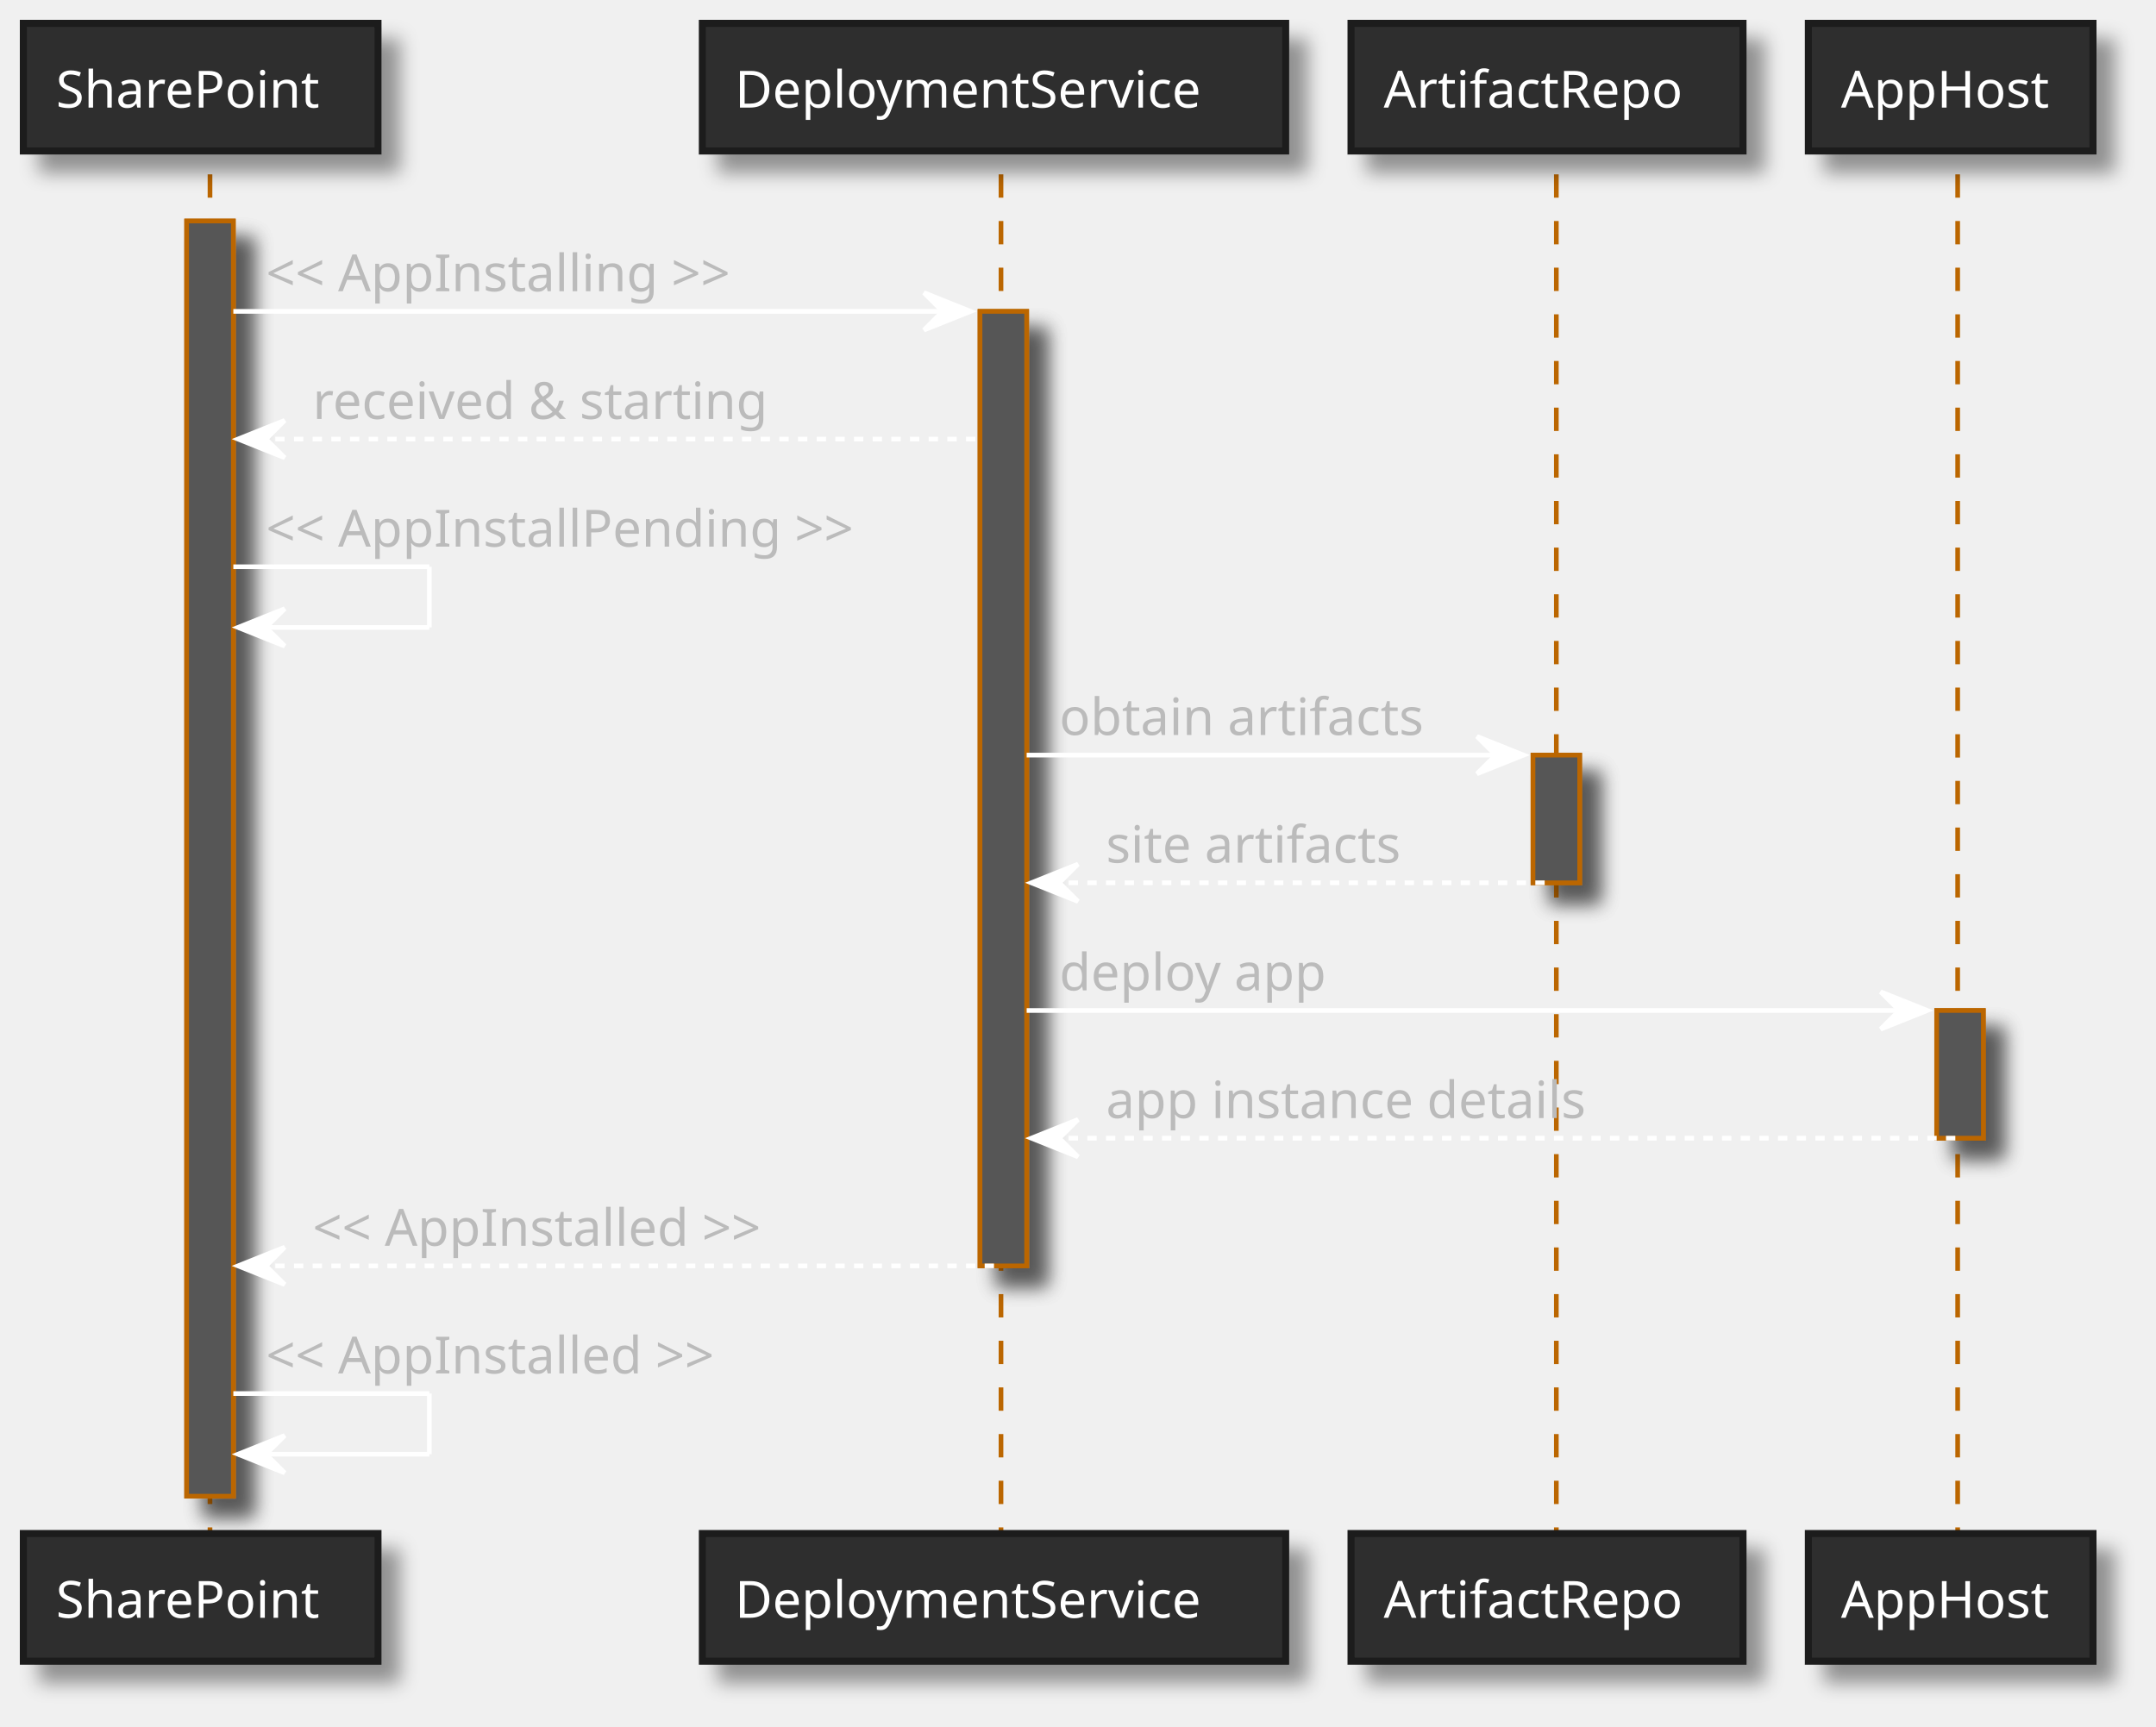
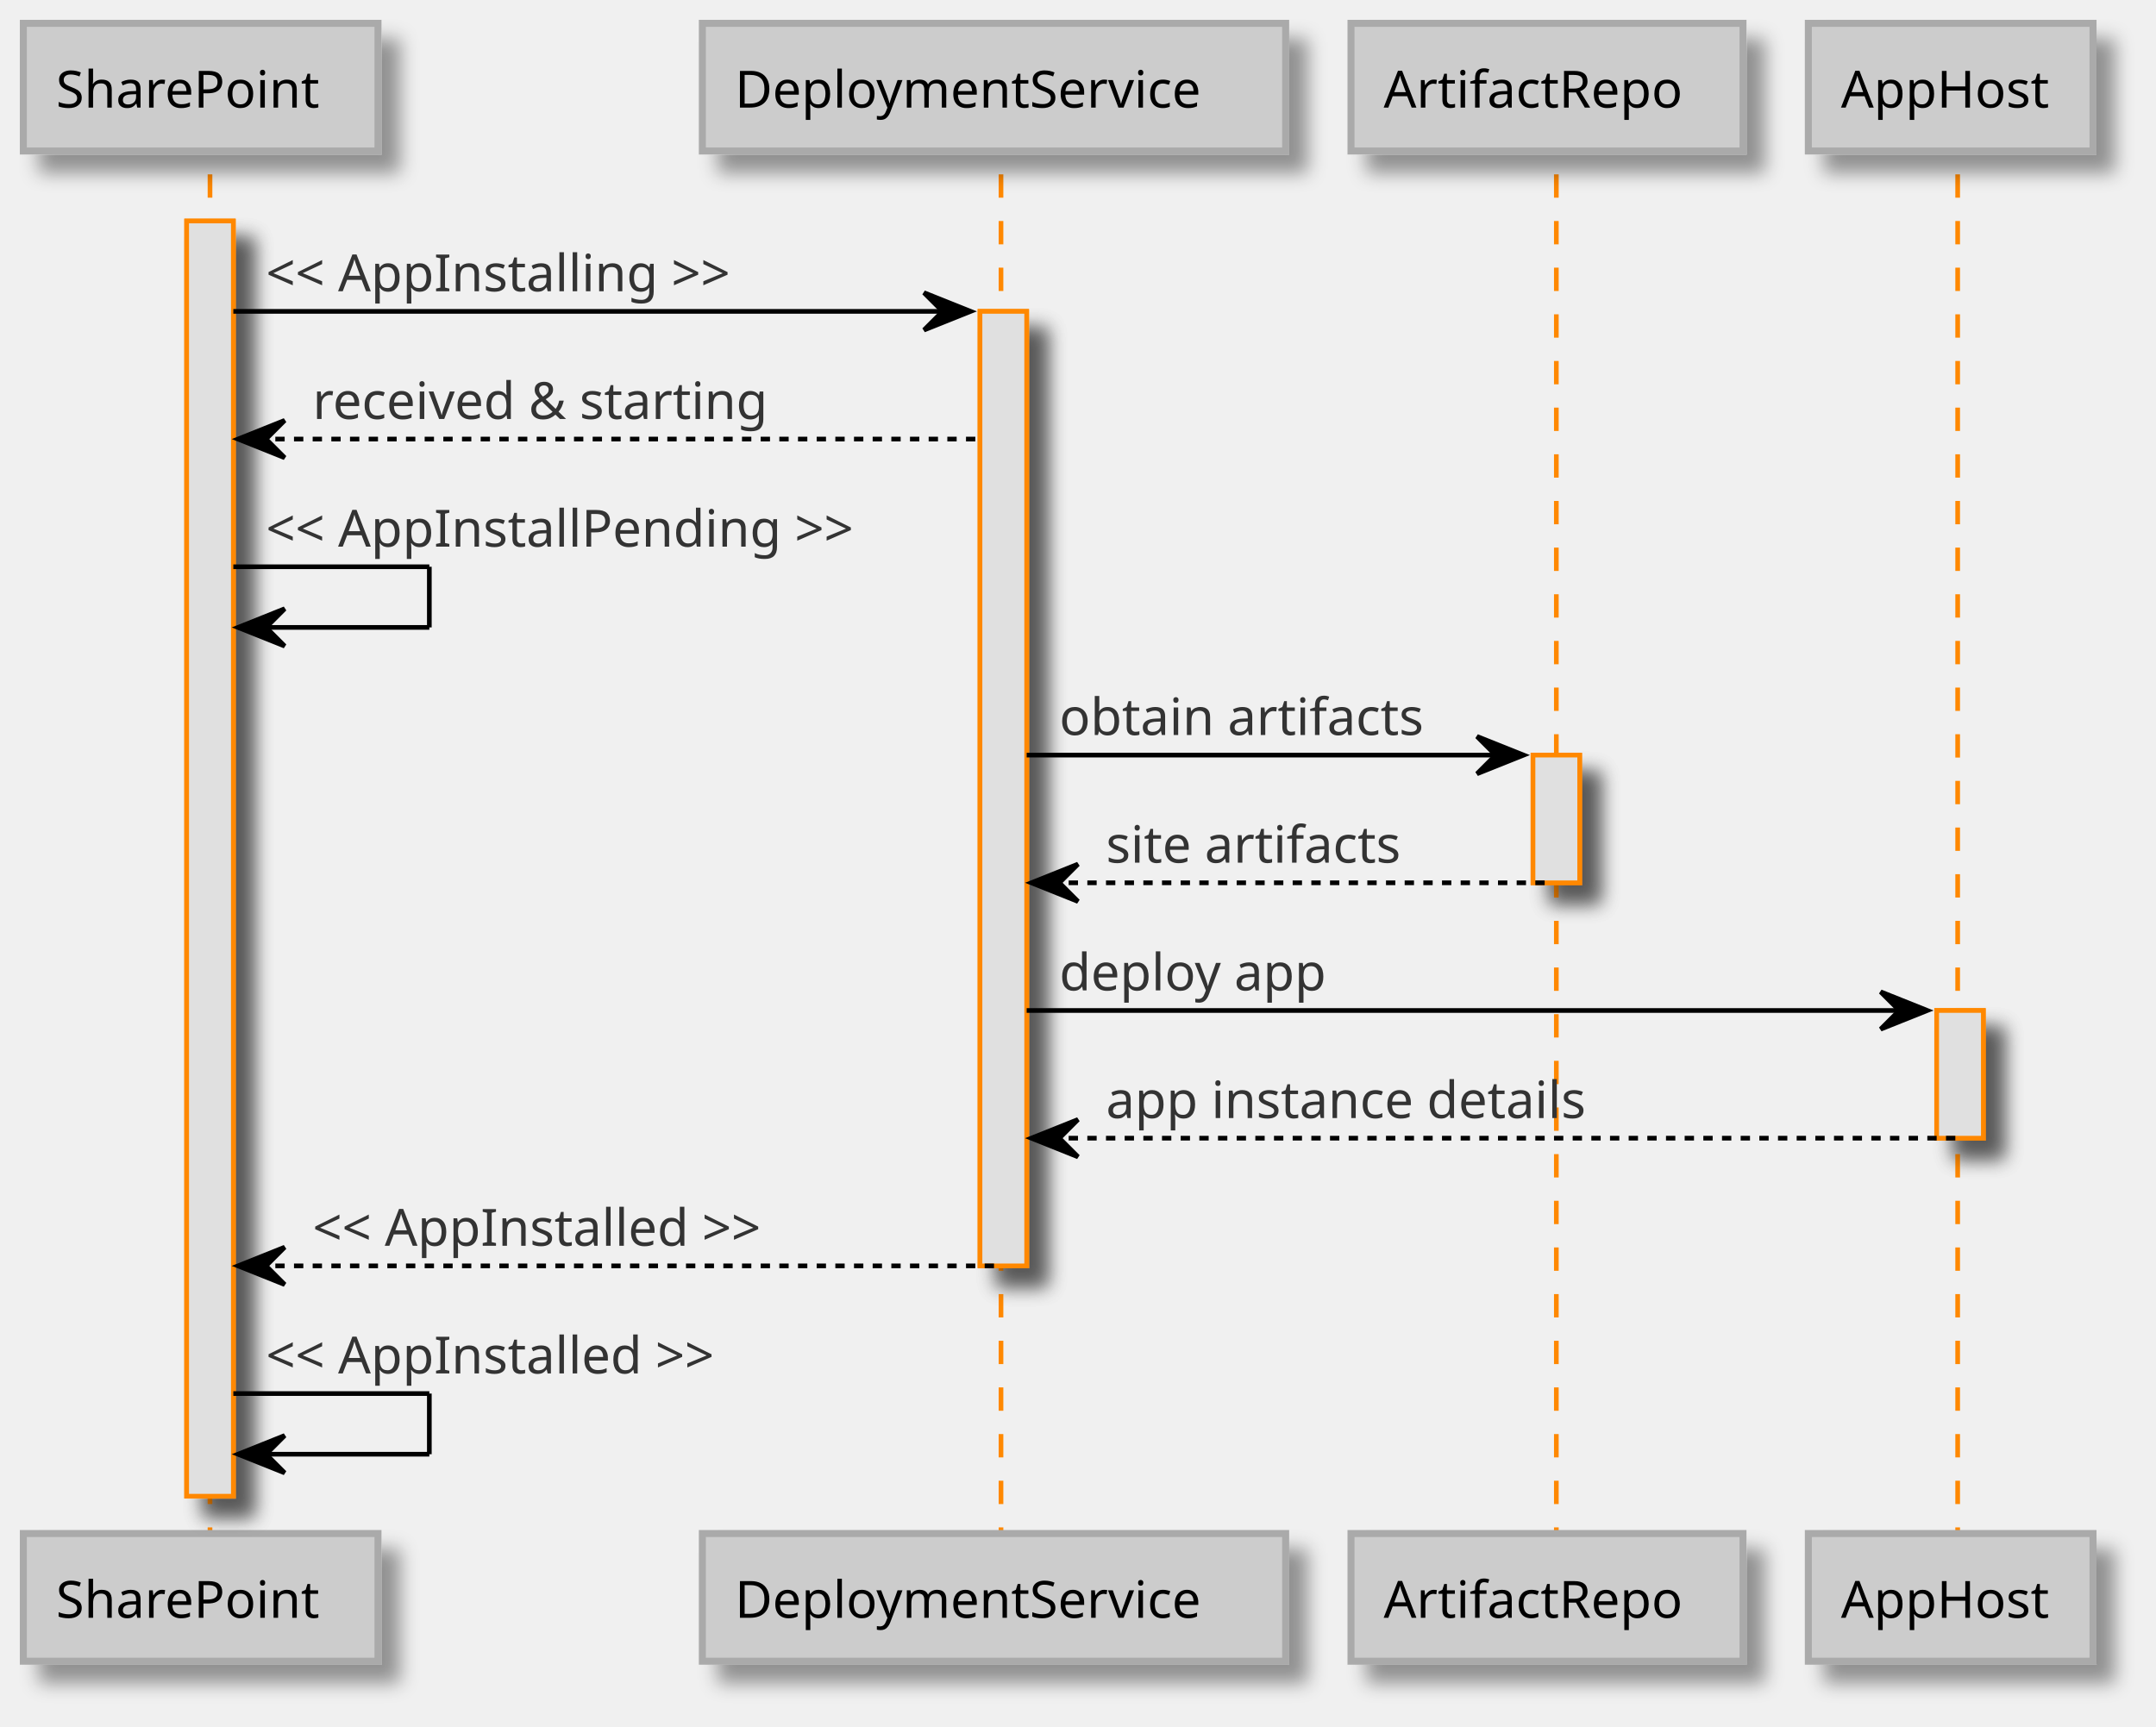
<svg xmlns="http://www.w3.org/2000/svg" contentScriptType="application/ecmascript" contentStyleType="text/css" height="370px" preserveAspectRatio="none" style="width:462px;height:370px;background:#00000000;" version="1.1" viewBox="0 0 462 370" width="462px" zoomAndPan="magnify">
  <defs>
-     <filter height="300%" id="fzf8mi76ypuj3" width="300%" x="-1" y="-1">
+     <filter height="300%" id="f1oxxqhwlewmby" width="300%" x="-1" y="-1">
      <feGaussianBlur result="blurOut" stdDeviation="2.0" />
      <feColorMatrix in="blurOut" result="blurOut2" type="matrix" values="0 0 0 0 0 0 0 0 0 0 0 0 0 0 0 0 0 0 .4 0" />
      <feOffset dx="4.0" dy="4.0" in="blurOut2" result="blurOut3" />
      <feBlend in="SourceGraphic" in2="blurOut3" mode="normal" />
    </filter>
  </defs>
  <g>
-     <rect fill="#575757" filter="url(#fzf8mi76ypuj3)" height="273.318" style="stroke:#BB6600;stroke-width:1.0;" width="10" x="40" y="47.369" />
-     <rect fill="#575757" filter="url(#fzf8mi76ypuj3)" height="204.581" style="stroke:#BB6600;stroke-width:1.0;" width="10" x="210" y="66.737" />
-     <rect fill="#575757" filter="url(#fzf8mi76ypuj3)" height="27.369" style="stroke:#BB6600;stroke-width:1.0;" width="10" x="328.5" y="161.843" />
-     <rect fill="#575757" filter="url(#fzf8mi76ypuj3)" height="27.369" style="stroke:#BB6600;stroke-width:1.0;" width="10" x="415" y="216.581" />
-     <line style="stroke:#BB6600;stroke-width:1.0;stroke-dasharray:5.0,5.0;" x1="45" x2="45" y1="37.369" y2="329.687" />
-     <line style="stroke:#BB6600;stroke-width:1.0;stroke-dasharray:5.0,5.0;" x1="214.5" x2="214.5" y1="37.369" y2="329.687" />
-     <line style="stroke:#BB6600;stroke-width:1.0;stroke-dasharray:5.0,5.0;" x1="333.5" x2="333.5" y1="37.369" y2="329.687" />
-     <line style="stroke:#BB6600;stroke-width:1.0;stroke-dasharray:5.0,5.0;" x1="419.5" x2="419.5" y1="37.369" y2="329.687" />
-     <rect fill="#2E2E2E" filter="url(#fzf8mi76ypuj3)" height="27.369" style="stroke:#1B1B1B;stroke-width:1.5;" width="76" x="5" y="5" />
-     <text fill="#FFFFFF" font-family="Verdana" font-size="11" lengthAdjust="spacing" textLength="62" x="12" y="23.059">SharePoint</text>
-     <rect fill="#2E2E2E" filter="url(#fzf8mi76ypuj3)" height="27.369" style="stroke:#1B1B1B;stroke-width:1.5;" width="76" x="5" y="328.687" />
-     <text fill="#FFFFFF" font-family="Verdana" font-size="11" lengthAdjust="spacing" textLength="62" x="12" y="346.746">SharePoint</text>
-     <rect fill="#2E2E2E" filter="url(#fzf8mi76ypuj3)" height="27.369" style="stroke:#1B1B1B;stroke-width:1.5;" width="125" x="150.5" y="5" />
-     <text fill="#FFFFFF" font-family="Verdana" font-size="11" lengthAdjust="spacing" textLength="111" x="157.5" y="23.059">DeploymentService</text>
-     <rect fill="#2E2E2E" filter="url(#fzf8mi76ypuj3)" height="27.369" style="stroke:#1B1B1B;stroke-width:1.5;" width="125" x="150.5" y="328.687" />
-     <text fill="#FFFFFF" font-family="Verdana" font-size="11" lengthAdjust="spacing" textLength="111" x="157.5" y="346.746">DeploymentService</text>
-     <rect fill="#2E2E2E" filter="url(#fzf8mi76ypuj3)" height="27.369" style="stroke:#1B1B1B;stroke-width:1.5;" width="84" x="289.5" y="5" />
-     <text fill="#FFFFFF" font-family="Verdana" font-size="11" lengthAdjust="spacing" textLength="70" x="296.5" y="23.059">ArtifactRepo</text>
-     <rect fill="#2E2E2E" filter="url(#fzf8mi76ypuj3)" height="27.369" style="stroke:#1B1B1B;stroke-width:1.5;" width="84" x="289.5" y="328.687" />
-     <text fill="#FFFFFF" font-family="Verdana" font-size="11" lengthAdjust="spacing" textLength="70" x="296.5" y="346.746">ArtifactRepo</text>
-     <rect fill="#2E2E2E" filter="url(#fzf8mi76ypuj3)" height="27.369" style="stroke:#1B1B1B;stroke-width:1.5;" width="61" x="387.5" y="5" />
-     <text fill="#FFFFFF" font-family="Verdana" font-size="11" lengthAdjust="spacing" textLength="47" x="394.5" y="23.059">AppHost</text>
-     <rect fill="#2E2E2E" filter="url(#fzf8mi76ypuj3)" height="27.369" style="stroke:#1B1B1B;stroke-width:1.5;" width="61" x="387.5" y="328.687" />
-     <text fill="#FFFFFF" font-family="Verdana" font-size="11" lengthAdjust="spacing" textLength="47" x="394.5" y="346.746">AppHost</text>
-     <rect fill="#575757" filter="url(#fzf8mi76ypuj3)" height="273.318" style="stroke:#BB6600;stroke-width:1.0;" width="10" x="40" y="47.369" />
-     <rect fill="#575757" filter="url(#fzf8mi76ypuj3)" height="204.581" style="stroke:#BB6600;stroke-width:1.0;" width="10" x="210" y="66.737" />
-     <rect fill="#575757" filter="url(#fzf8mi76ypuj3)" height="27.369" style="stroke:#BB6600;stroke-width:1.0;" width="10" x="328.5" y="161.843" />
-     <rect fill="#575757" filter="url(#fzf8mi76ypuj3)" height="27.369" style="stroke:#BB6600;stroke-width:1.0;" width="10" x="415" y="216.581" />
-     <polygon fill="#FFFFFF" points="198,62.737,208,66.737,198,70.737,202,66.737" style="stroke:#FFFFFF;stroke-width:1.0;" />
-     <line style="stroke:#FFFFFF;stroke-width:1.0;" x1="50" x2="204" y1="66.737" y2="66.737" />
-     <text fill="#BBBBBB" font-family="Verdana" font-size="11" lengthAdjust="spacing" textLength="118" x="57" y="62.428">&lt;&lt; AppInstalling &gt;&gt;</text>
-     <polygon fill="#FFFFFF" points="61,90.106,51,94.106,61,98.106,57,94.106" style="stroke:#FFFFFF;stroke-width:1.0;" />
-     <line style="stroke:#FFFFFF;stroke-width:1.0;stroke-dasharray:2.0,2.0;" x1="55" x2="209" y1="94.106" y2="94.106" />
-     <text fill="#BBBBBB" font-family="Verdana" font-size="11" lengthAdjust="spacing" textLength="108" x="67" y="89.796">received &amp; starting</text>
-     <line style="stroke:#FFFFFF;stroke-width:1.0;" x1="50" x2="92" y1="121.475" y2="121.475" />
-     <line style="stroke:#FFFFFF;stroke-width:1.0;" x1="92" x2="92" y1="121.475" y2="134.475" />
-     <line style="stroke:#FFFFFF;stroke-width:1.0;" x1="51" x2="92" y1="134.475" y2="134.475" />
-     <polygon fill="#FFFFFF" points="61,130.475,51,134.475,61,138.475,57,134.475" style="stroke:#FFFFFF;stroke-width:1.0;" />
-     <text fill="#BBBBBB" font-family="Verdana" font-size="11" lengthAdjust="spacing" textLength="146" x="57" y="117.165">&lt;&lt; AppInstallPending &gt;&gt;</text>
-     <polygon fill="#FFFFFF" points="316.5,157.843,326.5,161.843,316.5,165.843,320.5,161.843" style="stroke:#FFFFFF;stroke-width:1.0;" />
-     <line style="stroke:#FFFFFF;stroke-width:1.0;" x1="220" x2="322.5" y1="161.843" y2="161.843" />
-     <text fill="#BBBBBB" font-family="Verdana" font-size="11" lengthAdjust="spacing" textLength="85" x="227" y="157.534">obtain artifacts</text>
-     <polygon fill="#FFFFFF" points="231,185.212,221,189.212,231,193.212,227,189.212" style="stroke:#FFFFFF;stroke-width:1.0;" />
-     <line style="stroke:#FFFFFF;stroke-width:1.0;stroke-dasharray:2.0,2.0;" x1="225" x2="332.5" y1="189.212" y2="189.212" />
-     <text fill="#BBBBBB" font-family="Verdana" font-size="11" lengthAdjust="spacing" textLength="70" x="237" y="184.902">site artifacts</text>
-     <polygon fill="#FFFFFF" points="403,212.581,413,216.581,403,220.581,407,216.581" style="stroke:#FFFFFF;stroke-width:1.0;" />
-     <line style="stroke:#FFFFFF;stroke-width:1.0;" x1="220" x2="409" y1="216.581" y2="216.581" />
-     <text fill="#BBBBBB" font-family="Verdana" font-size="11" lengthAdjust="spacing" textLength="63" x="227" y="212.271">deploy app</text>
-     <polygon fill="#FFFFFF" points="231,239.949,221,243.949,231,247.949,227,243.949" style="stroke:#FFFFFF;stroke-width:1.0;" />
-     <line style="stroke:#FFFFFF;stroke-width:1.0;stroke-dasharray:2.0,2.0;" x1="225" x2="419" y1="243.949" y2="243.949" />
-     <text fill="#BBBBBB" font-family="Verdana" font-size="11" lengthAdjust="spacing" textLength="113" x="237" y="239.64">app instance details</text>
-     <polygon fill="#FFFFFF" points="61,267.318,51,271.318,61,275.318,57,271.318" style="stroke:#FFFFFF;stroke-width:1.0;" />
-     <line style="stroke:#FFFFFF;stroke-width:1.0;stroke-dasharray:2.0,2.0;" x1="55" x2="214" y1="271.318" y2="271.318" />
-     <text fill="#BBBBBB" font-family="Verdana" font-size="11" lengthAdjust="spacing" textLength="115" x="67" y="267.008">&lt;&lt; AppInstalled &gt;&gt;</text>
-     <line style="stroke:#FFFFFF;stroke-width:1.0;" x1="50" x2="92" y1="298.687" y2="298.687" />
-     <line style="stroke:#FFFFFF;stroke-width:1.0;" x1="92" x2="92" y1="298.687" y2="311.687" />
-     <line style="stroke:#FFFFFF;stroke-width:1.0;" x1="51" x2="92" y1="311.687" y2="311.687" />
-     <polygon fill="#FFFFFF" points="61,307.687,51,311.687,61,315.687,57,311.687" style="stroke:#FFFFFF;stroke-width:1.0;" />
-     <text fill="#BBBBBB" font-family="Verdana" font-size="11" lengthAdjust="spacing" textLength="115" x="57" y="294.377">&lt;&lt; AppInstalled &gt;&gt;</text>
+     <rect fill="#E0E0E0" filter="url(#f1oxxqhwlewmby)" height="273.318" style="stroke:#FF8800;stroke-width:1.0;" width="10" x="40" y="47.369" />
+     <rect fill="#E0E0E0" filter="url(#f1oxxqhwlewmby)" height="204.581" style="stroke:#FF8800;stroke-width:1.0;" width="10" x="210" y="66.737" />
+     <rect fill="#E0E0E0" filter="url(#f1oxxqhwlewmby)" height="27.369" style="stroke:#FF8800;stroke-width:1.0;" width="10" x="328.5" y="161.843" />
+     <rect fill="#E0E0E0" filter="url(#f1oxxqhwlewmby)" height="27.369" style="stroke:#FF8800;stroke-width:1.0;" width="10" x="415" y="216.581" />
+     <line style="stroke:#FF8800;stroke-width:1.0;stroke-dasharray:5.0,5.0;" x1="45" x2="45" y1="37.369" y2="329.687" />
+     <line style="stroke:#FF8800;stroke-width:1.0;stroke-dasharray:5.0,5.0;" x1="214.5" x2="214.5" y1="37.369" y2="329.687" />
+     <line style="stroke:#FF8800;stroke-width:1.0;stroke-dasharray:5.0,5.0;" x1="333.5" x2="333.5" y1="37.369" y2="329.687" />
+     <line style="stroke:#FF8800;stroke-width:1.0;stroke-dasharray:5.0,5.0;" x1="419.5" x2="419.5" y1="37.369" y2="329.687" />
+     <rect fill="#CCCCCC" filter="url(#f1oxxqhwlewmby)" height="27.369" style="stroke:#AAAAAA;stroke-width:1.5;" width="76" x="5" y="5" />
+     <text fill="#000000" font-family="Verdana" font-size="11" lengthAdjust="spacing" textLength="62" x="12" y="23.059">SharePoint</text>
+     <rect fill="#CCCCCC" filter="url(#f1oxxqhwlewmby)" height="27.369" style="stroke:#AAAAAA;stroke-width:1.5;" width="76" x="5" y="328.687" />
+     <text fill="#000000" font-family="Verdana" font-size="11" lengthAdjust="spacing" textLength="62" x="12" y="346.746">SharePoint</text>
+     <rect fill="#CCCCCC" filter="url(#f1oxxqhwlewmby)" height="27.369" style="stroke:#AAAAAA;stroke-width:1.5;" width="125" x="150.5" y="5" />
+     <text fill="#000000" font-family="Verdana" font-size="11" lengthAdjust="spacing" textLength="111" x="157.5" y="23.059">DeploymentService</text>
+     <rect fill="#CCCCCC" filter="url(#f1oxxqhwlewmby)" height="27.369" style="stroke:#AAAAAA;stroke-width:1.5;" width="125" x="150.5" y="328.687" />
+     <text fill="#000000" font-family="Verdana" font-size="11" lengthAdjust="spacing" textLength="111" x="157.5" y="346.746">DeploymentService</text>
+     <rect fill="#CCCCCC" filter="url(#f1oxxqhwlewmby)" height="27.369" style="stroke:#AAAAAA;stroke-width:1.5;" width="84" x="289.5" y="5" />
+     <text fill="#000000" font-family="Verdana" font-size="11" lengthAdjust="spacing" textLength="70" x="296.5" y="23.059">ArtifactRepo</text>
+     <rect fill="#CCCCCC" filter="url(#f1oxxqhwlewmby)" height="27.369" style="stroke:#AAAAAA;stroke-width:1.5;" width="84" x="289.5" y="328.687" />
+     <text fill="#000000" font-family="Verdana" font-size="11" lengthAdjust="spacing" textLength="70" x="296.5" y="346.746">ArtifactRepo</text>
+     <rect fill="#CCCCCC" filter="url(#f1oxxqhwlewmby)" height="27.369" style="stroke:#AAAAAA;stroke-width:1.5;" width="61" x="387.5" y="5" />
+     <text fill="#000000" font-family="Verdana" font-size="11" lengthAdjust="spacing" textLength="47" x="394.5" y="23.059">AppHost</text>
+     <rect fill="#CCCCCC" filter="url(#f1oxxqhwlewmby)" height="27.369" style="stroke:#AAAAAA;stroke-width:1.5;" width="61" x="387.5" y="328.687" />
+     <text fill="#000000" font-family="Verdana" font-size="11" lengthAdjust="spacing" textLength="47" x="394.5" y="346.746">AppHost</text>
+     <rect fill="#E0E0E0" filter="url(#f1oxxqhwlewmby)" height="273.318" style="stroke:#FF8800;stroke-width:1.0;" width="10" x="40" y="47.369" />
+     <rect fill="#E0E0E0" filter="url(#f1oxxqhwlewmby)" height="204.581" style="stroke:#FF8800;stroke-width:1.0;" width="10" x="210" y="66.737" />
+     <rect fill="#E0E0E0" filter="url(#f1oxxqhwlewmby)" height="27.369" style="stroke:#FF8800;stroke-width:1.0;" width="10" x="328.5" y="161.843" />
+     <rect fill="#E0E0E0" filter="url(#f1oxxqhwlewmby)" height="27.369" style="stroke:#FF8800;stroke-width:1.0;" width="10" x="415" y="216.581" />
+     <polygon fill="#000000" points="198,62.737,208,66.737,198,70.737,202,66.737" style="stroke:#000000;stroke-width:1.0;" />
+     <line style="stroke:#000000;stroke-width:1.0;" x1="50" x2="204" y1="66.737" y2="66.737" />
+     <text fill="#333333" font-family="Verdana" font-size="11" lengthAdjust="spacing" textLength="118" x="57" y="62.428">&lt;&lt; AppInstalling &gt;&gt;</text>
+     <polygon fill="#000000" points="61,90.106,51,94.106,61,98.106,57,94.106" style="stroke:#000000;stroke-width:1.0;" />
+     <line style="stroke:#000000;stroke-width:1.0;stroke-dasharray:2.0,2.0;" x1="55" x2="209" y1="94.106" y2="94.106" />
+     <text fill="#333333" font-family="Verdana" font-size="11" lengthAdjust="spacing" textLength="108" x="67" y="89.796">received &amp; starting</text>
+     <line style="stroke:#000000;stroke-width:1.0;" x1="50" x2="92" y1="121.475" y2="121.475" />
+     <line style="stroke:#000000;stroke-width:1.0;" x1="92" x2="92" y1="121.475" y2="134.475" />
+     <line style="stroke:#000000;stroke-width:1.0;" x1="51" x2="92" y1="134.475" y2="134.475" />
+     <polygon fill="#000000" points="61,130.475,51,134.475,61,138.475,57,134.475" style="stroke:#000000;stroke-width:1.0;" />
+     <text fill="#333333" font-family="Verdana" font-size="11" lengthAdjust="spacing" textLength="146" x="57" y="117.165">&lt;&lt; AppInstallPending &gt;&gt;</text>
+     <polygon fill="#000000" points="316.5,157.843,326.5,161.843,316.5,165.843,320.5,161.843" style="stroke:#000000;stroke-width:1.0;" />
+     <line style="stroke:#000000;stroke-width:1.0;" x1="220" x2="322.5" y1="161.843" y2="161.843" />
+     <text fill="#333333" font-family="Verdana" font-size="11" lengthAdjust="spacing" textLength="85" x="227" y="157.534">obtain artifacts</text>
+     <polygon fill="#000000" points="231,185.212,221,189.212,231,193.212,227,189.212" style="stroke:#000000;stroke-width:1.0;" />
+     <line style="stroke:#000000;stroke-width:1.0;stroke-dasharray:2.0,2.0;" x1="225" x2="332.5" y1="189.212" y2="189.212" />
+     <text fill="#333333" font-family="Verdana" font-size="11" lengthAdjust="spacing" textLength="70" x="237" y="184.902">site artifacts</text>
+     <polygon fill="#000000" points="403,212.581,413,216.581,403,220.581,407,216.581" style="stroke:#000000;stroke-width:1.0;" />
+     <line style="stroke:#000000;stroke-width:1.0;" x1="220" x2="409" y1="216.581" y2="216.581" />
+     <text fill="#333333" font-family="Verdana" font-size="11" lengthAdjust="spacing" textLength="63" x="227" y="212.271">deploy app</text>
+     <polygon fill="#000000" points="231,239.949,221,243.949,231,247.949,227,243.949" style="stroke:#000000;stroke-width:1.0;" />
+     <line style="stroke:#000000;stroke-width:1.0;stroke-dasharray:2.0,2.0;" x1="225" x2="419" y1="243.949" y2="243.949" />
+     <text fill="#333333" font-family="Verdana" font-size="11" lengthAdjust="spacing" textLength="113" x="237" y="239.64">app instance details</text>
+     <polygon fill="#000000" points="61,267.318,51,271.318,61,275.318,57,271.318" style="stroke:#000000;stroke-width:1.0;" />
+     <line style="stroke:#000000;stroke-width:1.0;stroke-dasharray:2.0,2.0;" x1="55" x2="214" y1="271.318" y2="271.318" />
+     <text fill="#333333" font-family="Verdana" font-size="11" lengthAdjust="spacing" textLength="115" x="67" y="267.008">&lt;&lt; AppInstalled &gt;&gt;</text>
+     <line style="stroke:#000000;stroke-width:1.0;" x1="50" x2="92" y1="298.687" y2="298.687" />
+     <line style="stroke:#000000;stroke-width:1.0;" x1="92" x2="92" y1="298.687" y2="311.687" />
+     <line style="stroke:#000000;stroke-width:1.0;" x1="51" x2="92" y1="311.687" y2="311.687" />
+     <polygon fill="#000000" points="61,307.687,51,311.687,61,315.687,57,311.687" style="stroke:#000000;stroke-width:1.0;" />
+     <text fill="#333333" font-family="Verdana" font-size="11" lengthAdjust="spacing" textLength="115" x="57" y="294.377">&lt;&lt; AppInstalled &gt;&gt;</text>
  </g>
</svg>
